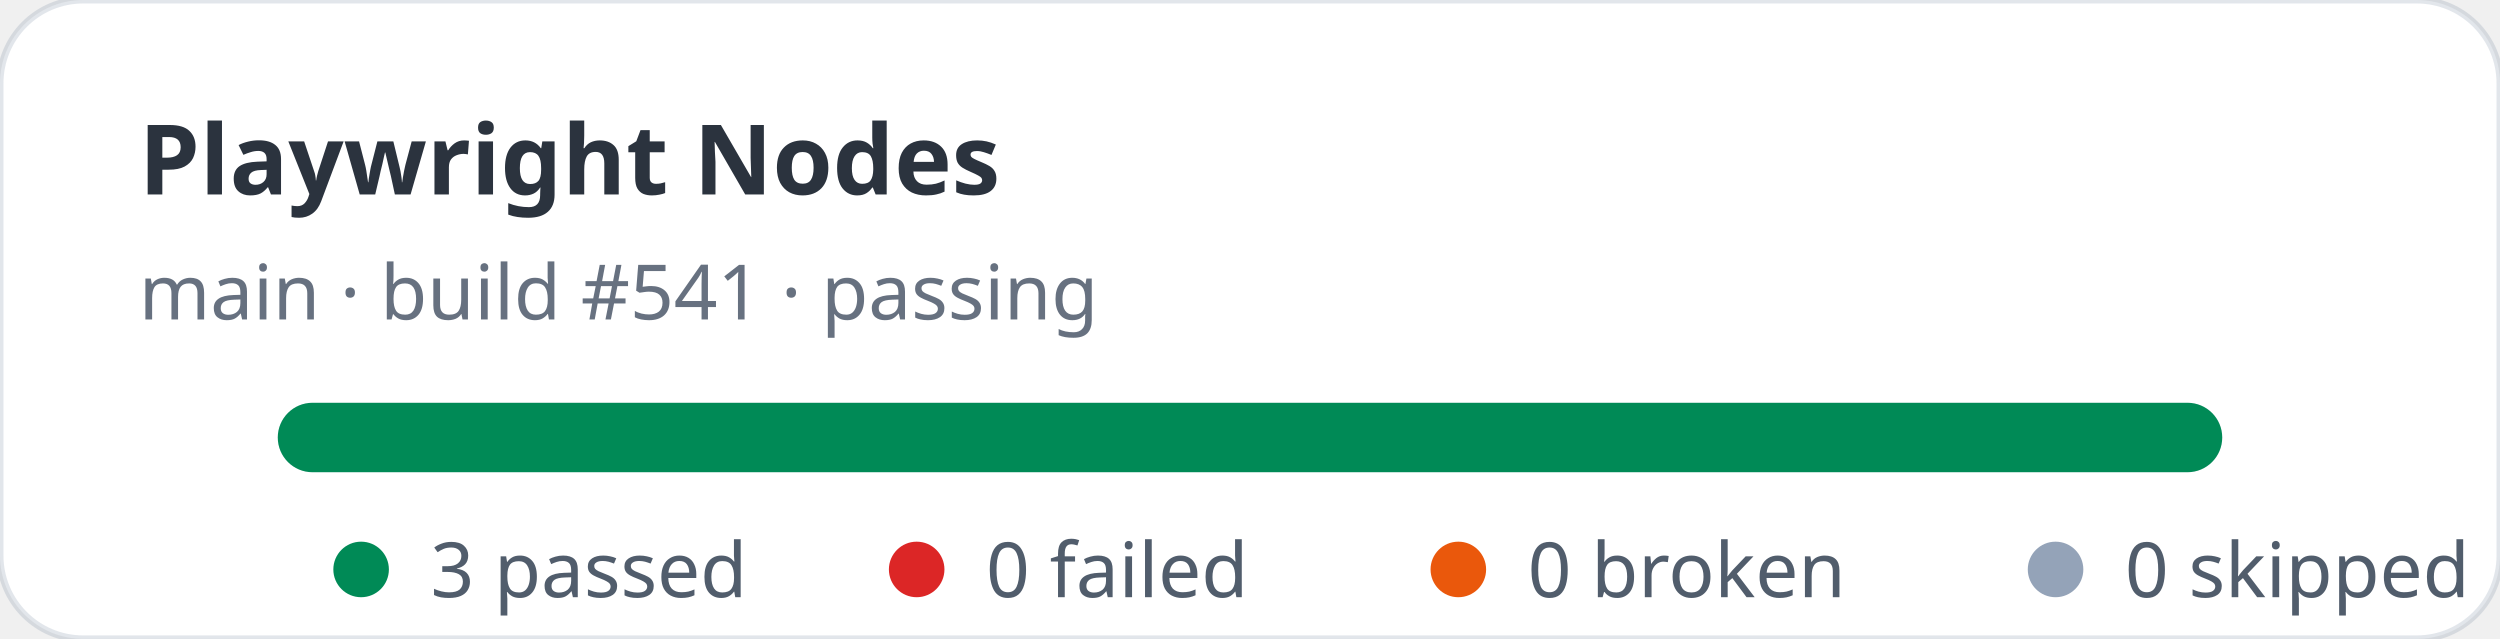
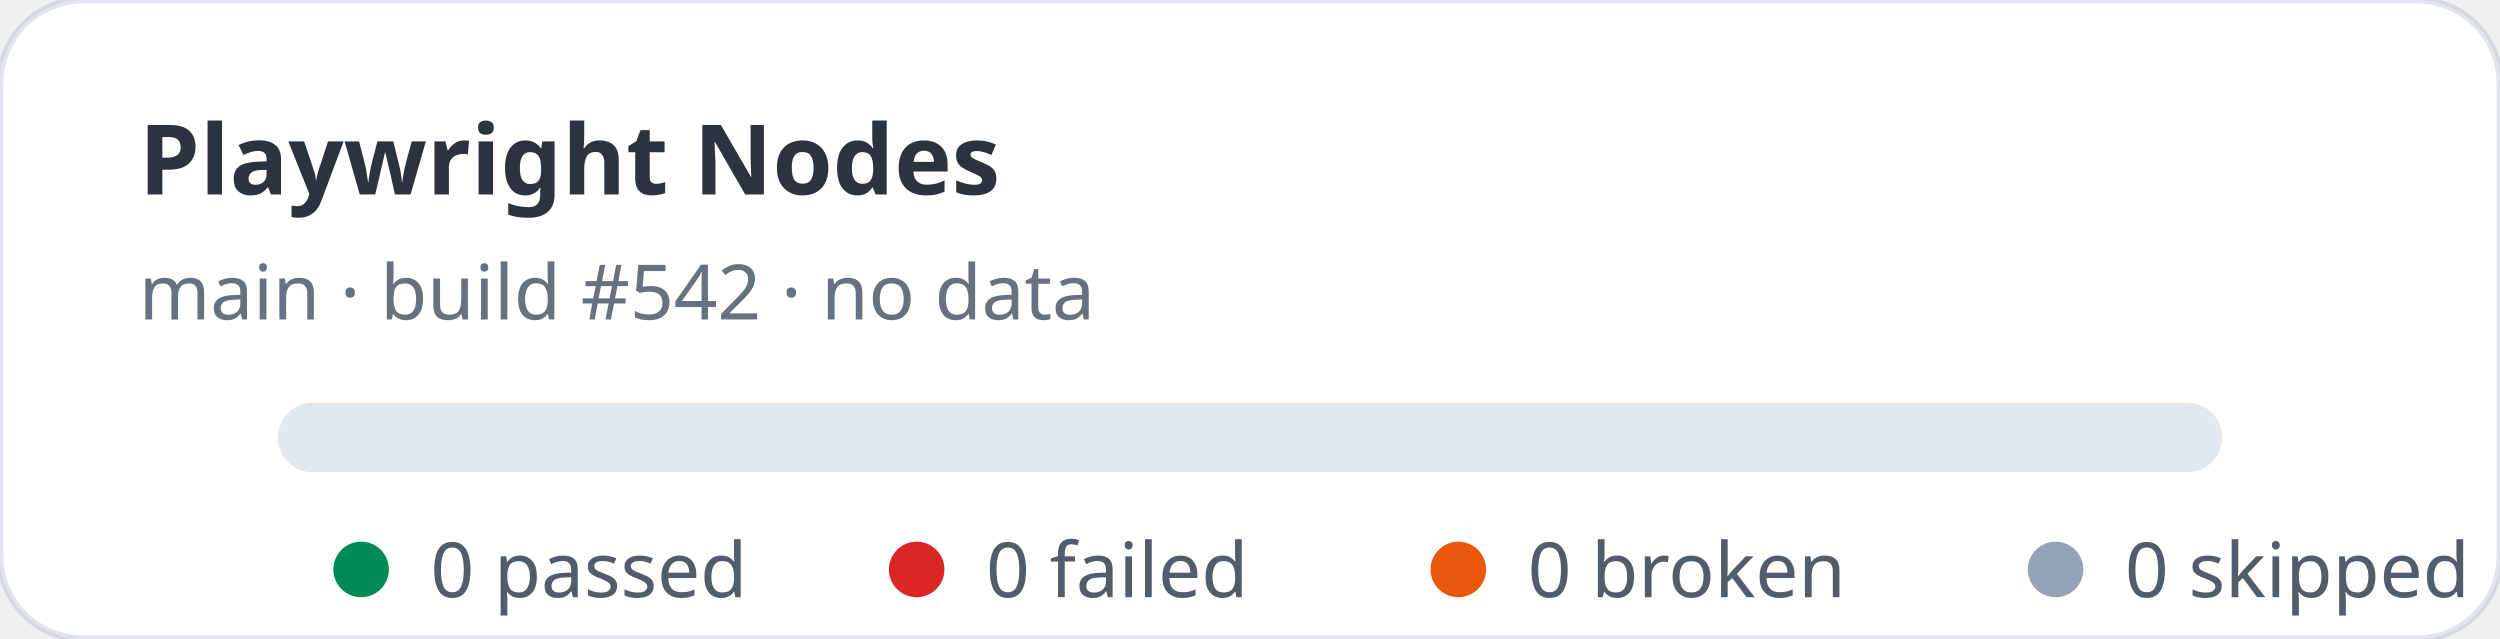
- <svg xmlns="http://www.w3.org/2000/svg" width="360" height="92" viewBox="0 0 360 92" role="img" aria-label="Playwright Nodes stats: 3 passed, 0 failed">
+ <svg xmlns="http://www.w3.org/2000/svg" width="360" height="92" viewBox="0 0 360 92" role="img" aria-label="Playwright Nodes stats: 0 passed, 0 failed">
  <rect width="360" height="92" rx="12" fill="#ffffff" stroke="rgba(11,48,86,0.12)" />
  <text x="20" y="28" fill="rgba(1,10,24,0.83)" font-family="ui-sans-serif,system-ui,sans-serif" font-size="14" font-weight="700">Playwright Nodes</text>
-   <text x="20" y="46" fill="rgba(2,19,44,0.6)" font-family="ui-sans-serif,system-ui,sans-serif" font-size="11">main · build #541 · passing</text>
+   <text x="20" y="46" fill="rgba(2,19,44,0.6)" font-family="ui-sans-serif,system-ui,sans-serif" font-size="11">main · build #542 · no data</text>
  <rect x="40" y="58" width="280" height="10" rx="5" fill="#e2e8f0" />
-   <rect x="40" y="58" width="280" height="10" rx="5" fill="#008a56" />
  <g font-family="ui-sans-serif,system-ui,sans-serif" font-size="11" fill="rgba(1,18,40,0.68)">
    <circle cx="52" cy="82" r="4" fill="#008a56" />
-     <text x="62" y="86">3 passed</text>
+     <text x="62" y="86">0 passed</text>
    <circle cx="132" cy="82" r="4" fill="#dc2626" />
    <text x="142" y="86">0 failed</text>
    <circle cx="210" cy="82" r="4" fill="#ea580c" />
    <text x="220" y="86">0 broken</text>
    <circle cx="296" cy="82" r="4" fill="#94a3b8" />
    <text x="306" y="86">0 skipped</text>
  </g>
</svg>
